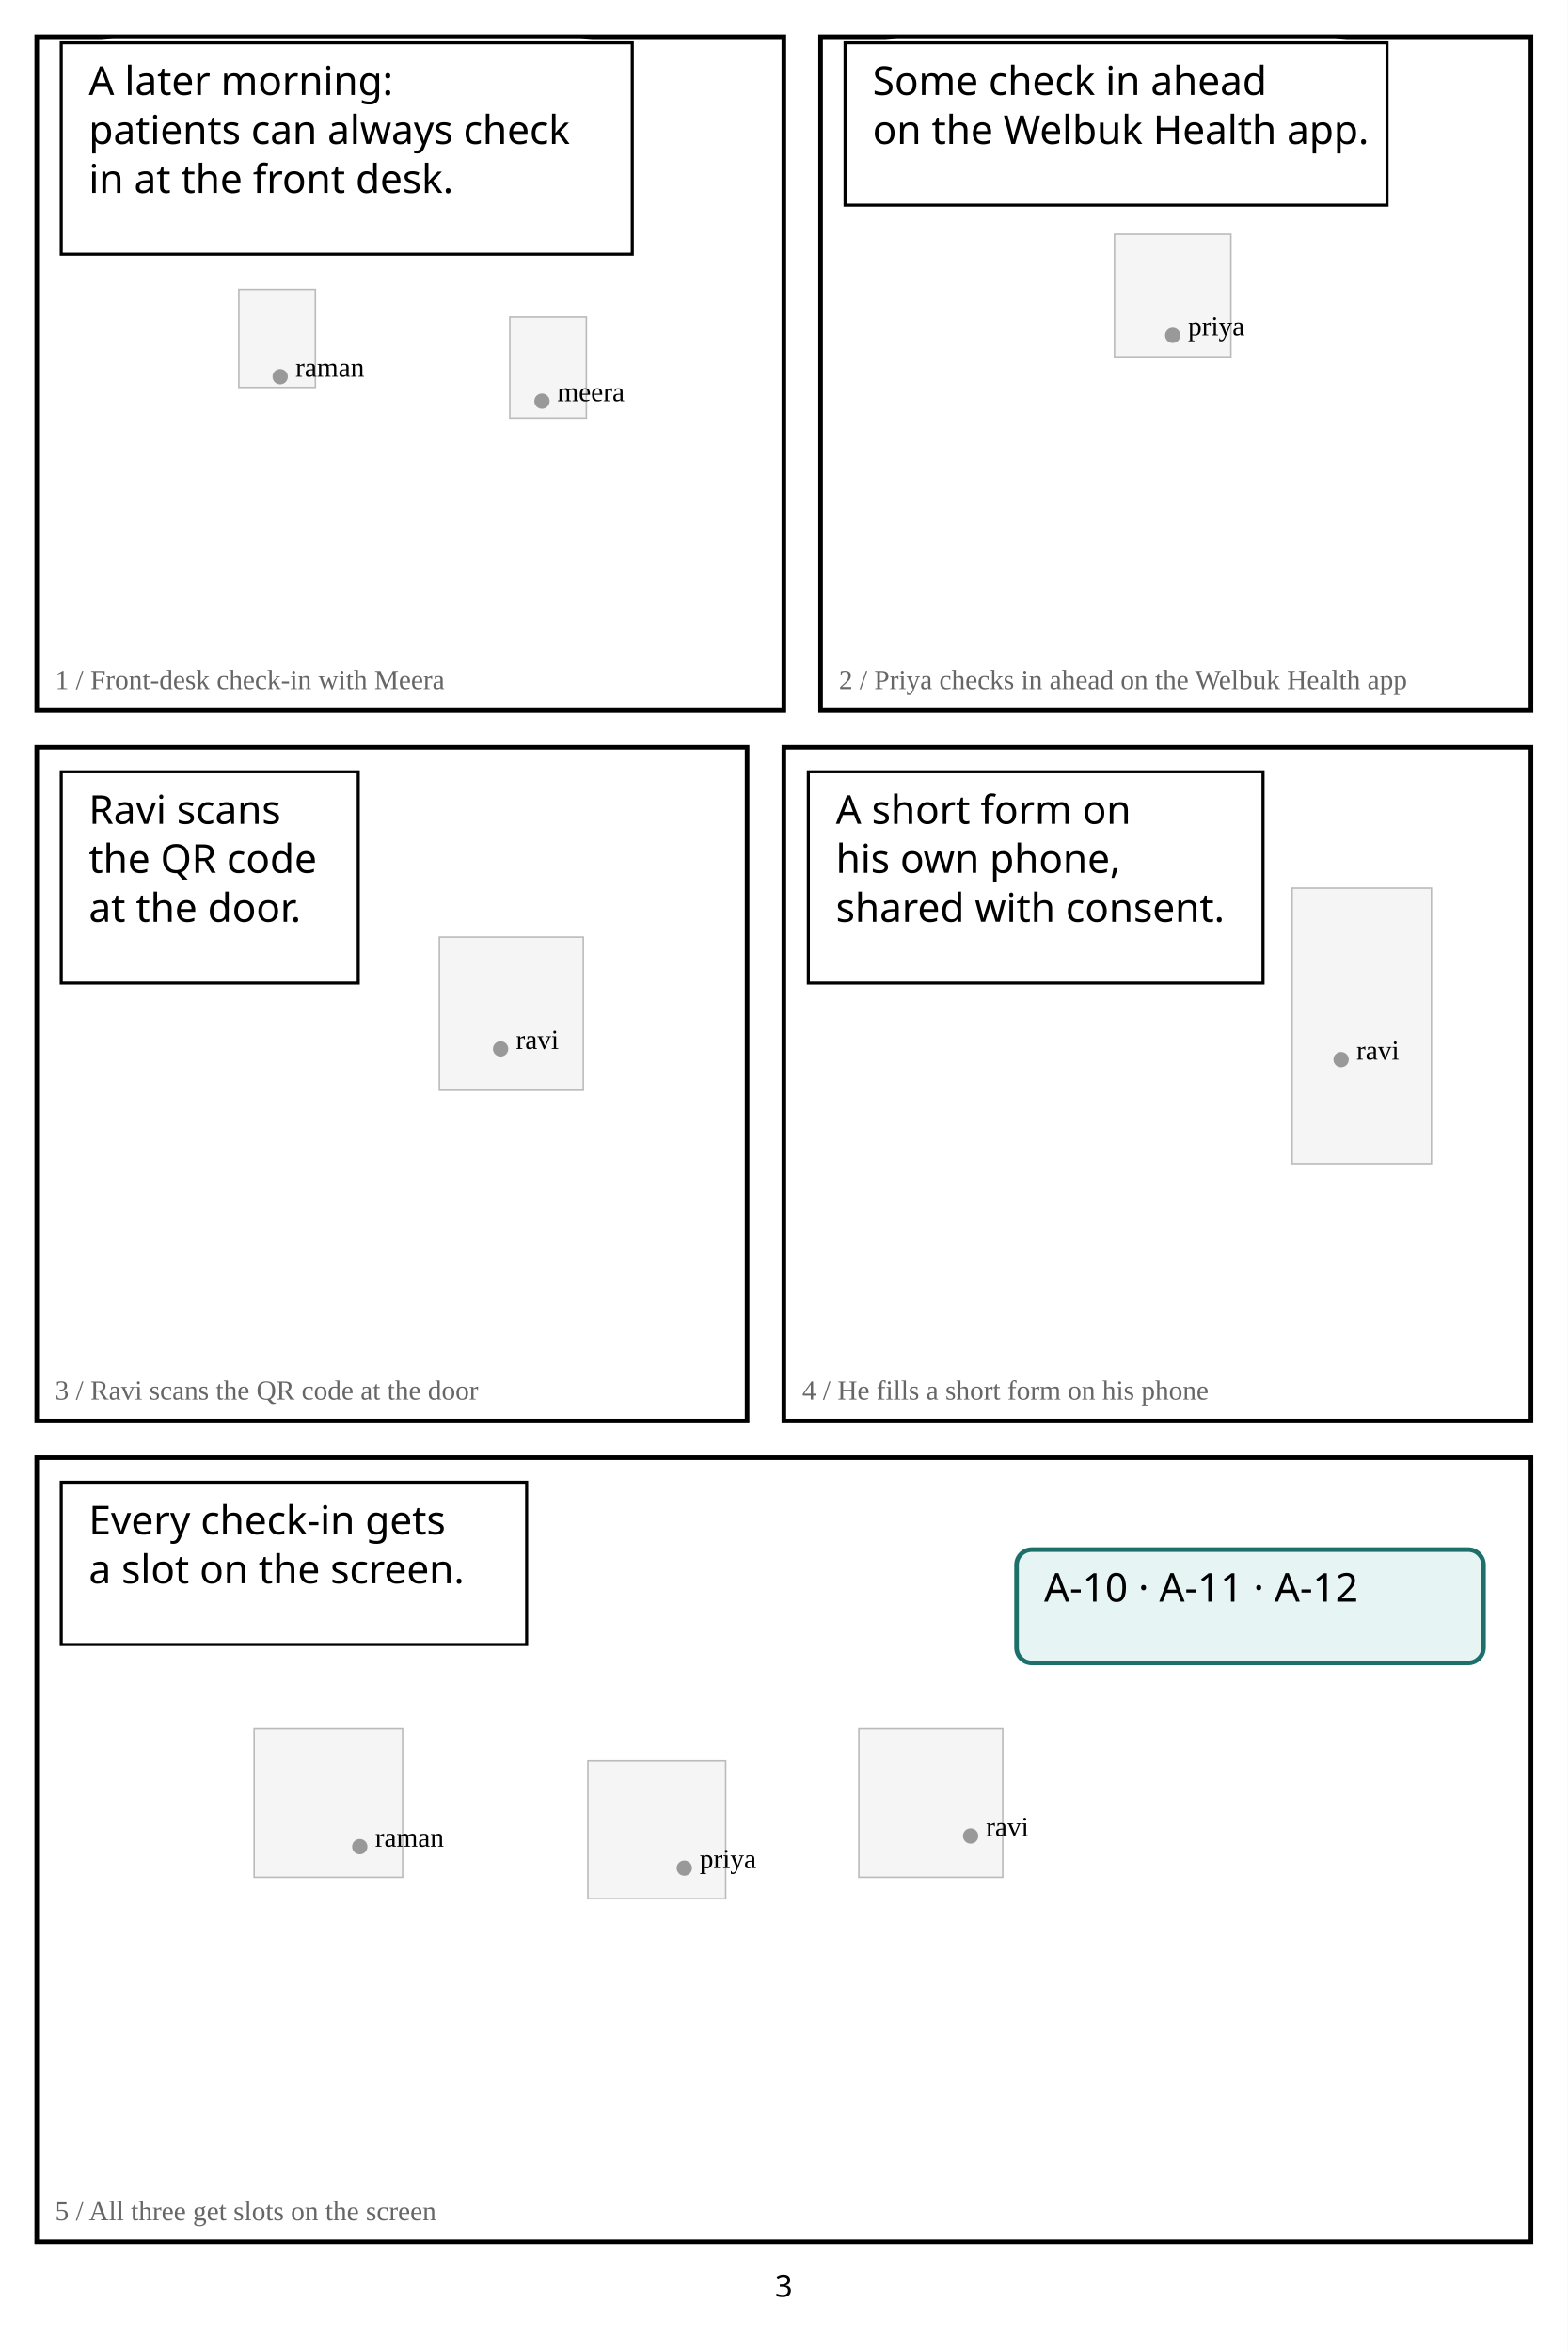
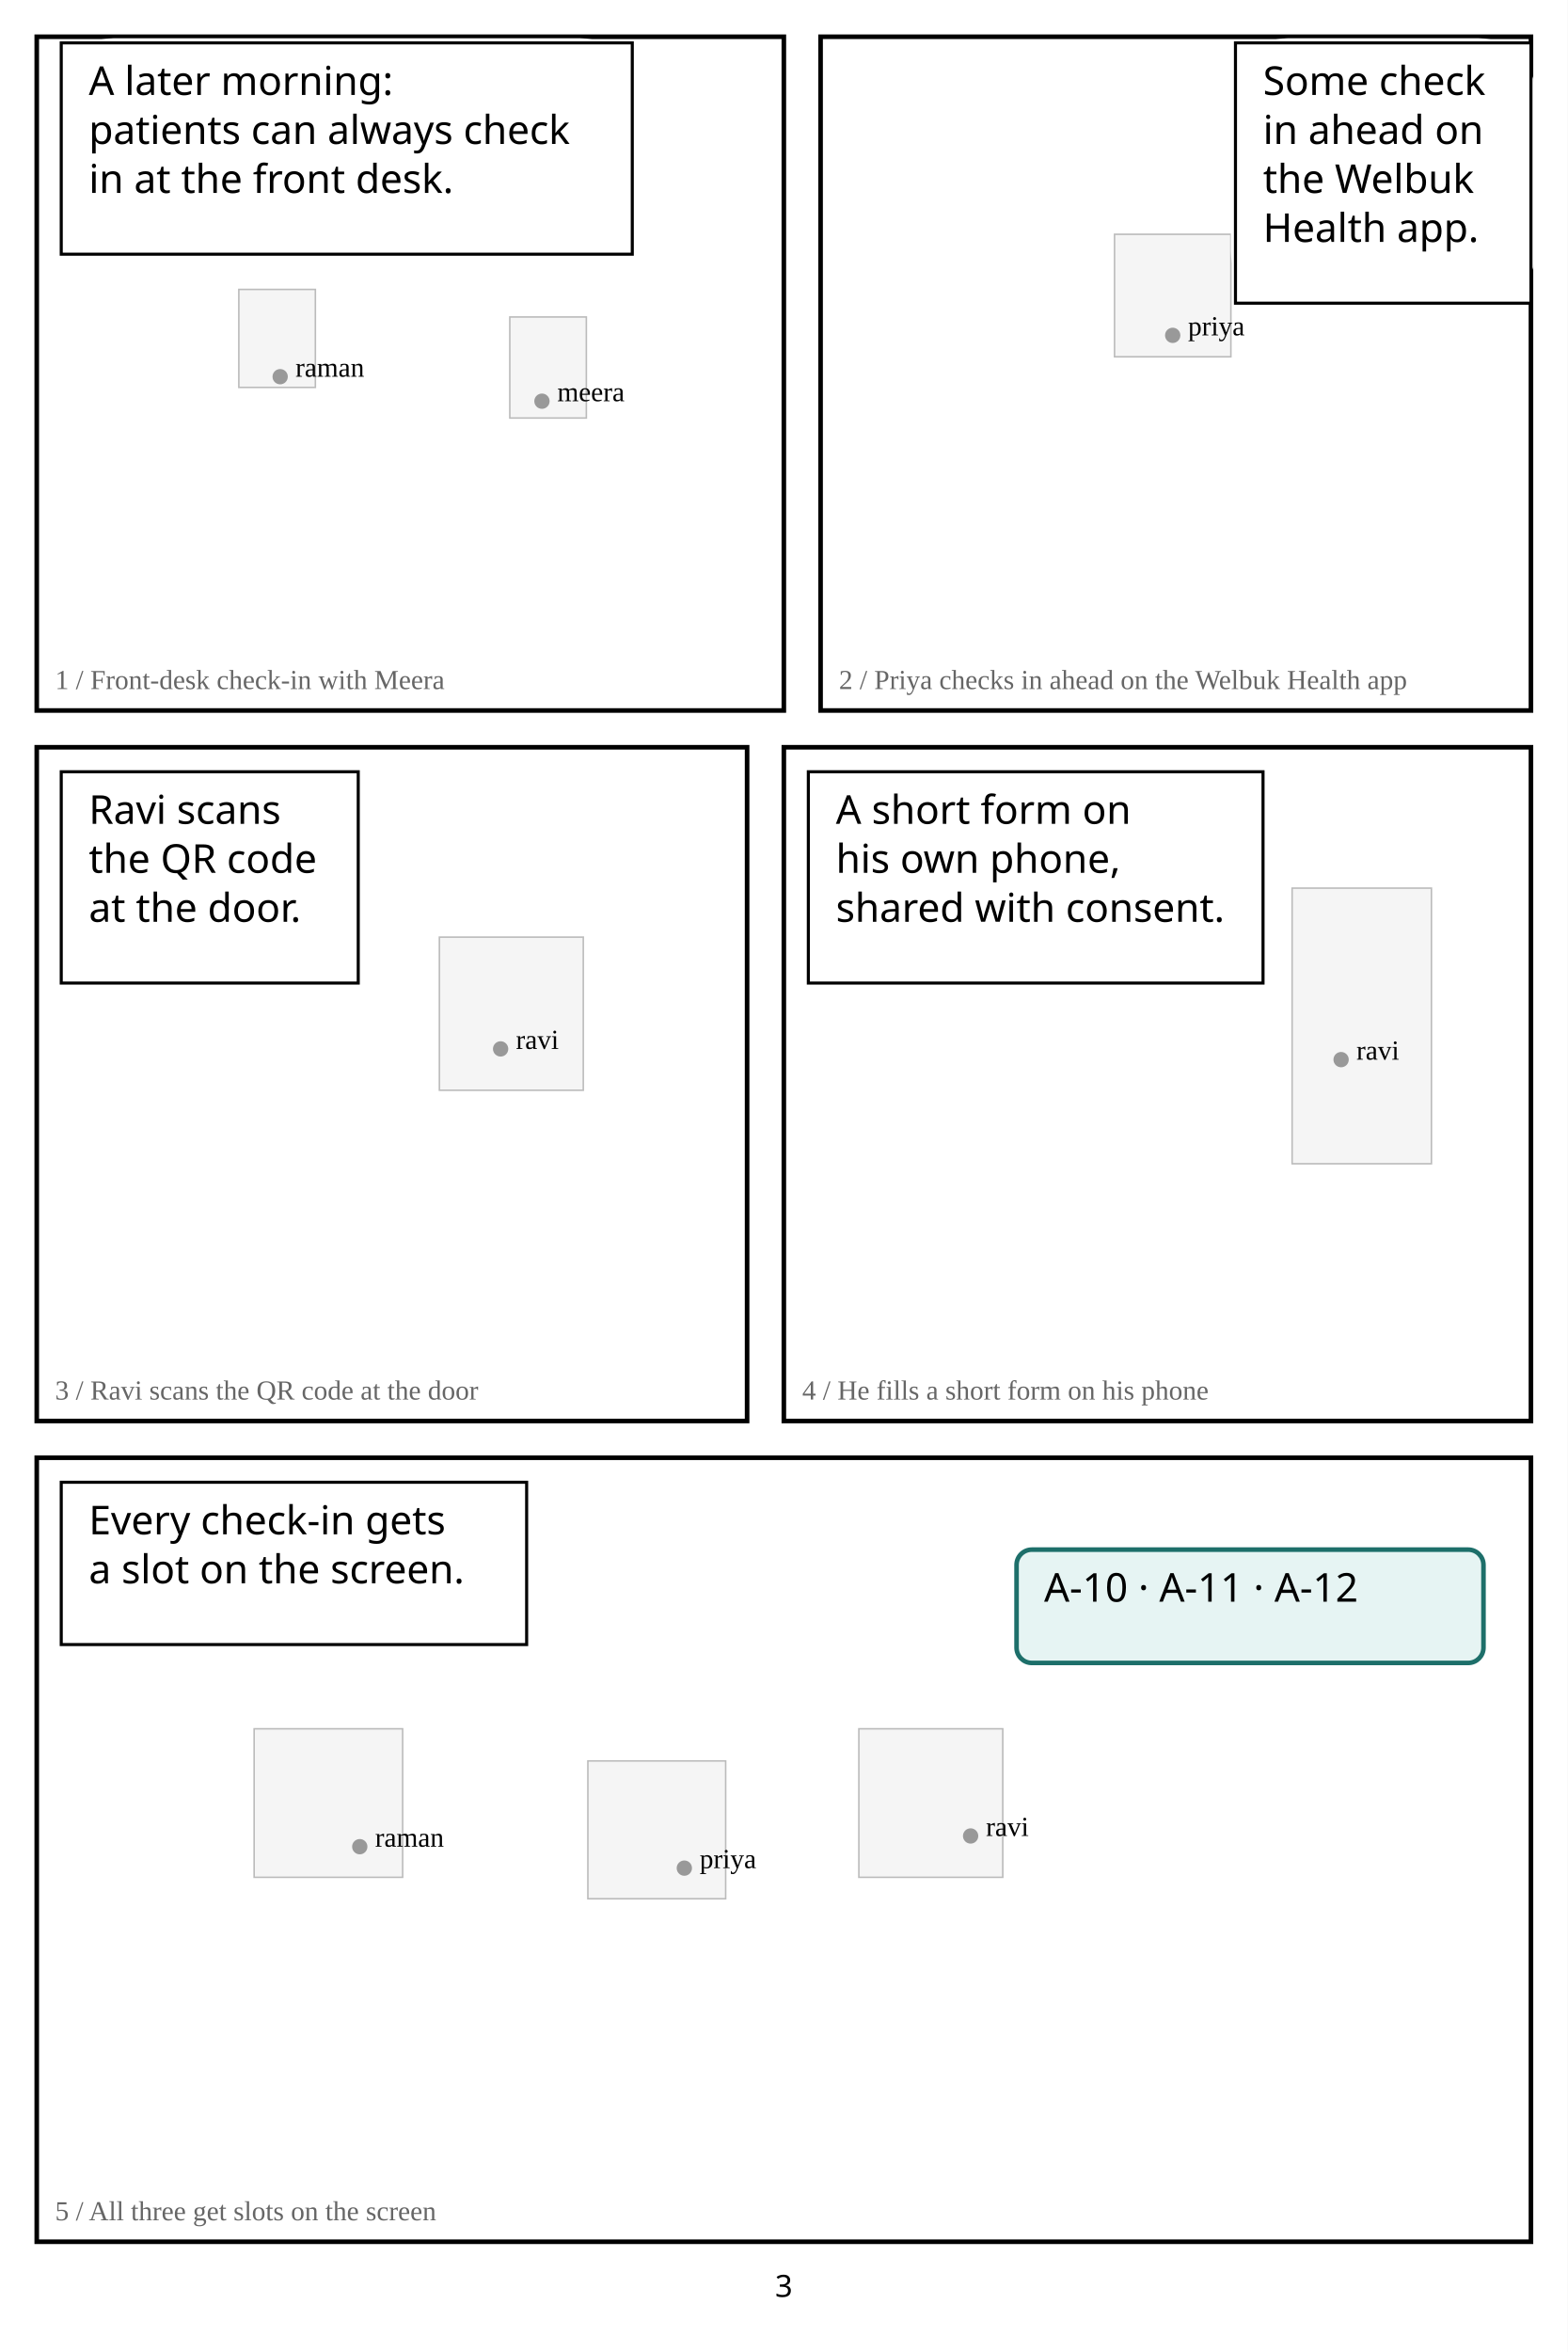
<svg xmlns="http://www.w3.org/2000/svg" width="1024" height="1536" viewBox="0 0 1024 1536">
  <rect width="1024" height="1536" fill="white" />
  <rect x="156" y="189" width="50" height="64" fill="#f5f5f5" stroke="#bbb" />
  <circle cx="183" cy="246" r="5" fill="#999" />
  <text x="193" y="246" font-size="18">raman</text>
  <rect x="333" y="207" width="50" height="66" fill="#f5f5f5" stroke="#bbb" />
  <circle cx="354" cy="262" r="5" fill="#999" />
  <text x="364" y="262" font-size="18">meera</text>
  <rect x="24" y="24" width="488" height="440" fill="none" stroke="black" stroke-width="3" />
  <rect x="40" y="28" width="373" height="138" rx="34" fill="white" stroke="white" stroke-width="6" />
  <rect x="40" y="28" width="373" height="138" fill="white" stroke="black" stroke-width="2" />
  <text x="58" y="62" font-family="Meiryo,MS Gothic,sans-serif" font-size="26" fill="black">A later morning: </text>
  <text x="58" y="94" font-family="Meiryo,MS Gothic,sans-serif" font-size="26" fill="black">patients can always check </text>
  <text x="58" y="126" font-family="Meiryo,MS Gothic,sans-serif" font-size="26" fill="black">in at the front desk.</text>
  <text x="36" y="450" font-size="18" fill="#666">1 / Front-desk check-in with Meera</text>
  <rect x="728" y="153" width="76" height="80" fill="#f5f5f5" stroke="#bbb" />
  <circle cx="766" cy="219" r="5" fill="#999" />
  <text x="776" y="219" font-size="18">priya</text>
  <rect x="536" y="24" width="464" height="440" fill="none" stroke="black" stroke-width="3" />
-   <rect x="552" y="28" width="354" height="106" rx="34" fill="white" stroke="white" stroke-width="6" />
-   <rect x="552" y="28" width="354" height="106" fill="white" stroke="black" stroke-width="2" />
-   <text x="570" y="62" font-family="Meiryo,MS Gothic,sans-serif" font-size="26" fill="black">Some check in ahead </text>
-   <text x="570" y="94" font-family="Meiryo,MS Gothic,sans-serif" font-size="26" fill="black">on the Welbuk Health app.</text>
+   <rect x="807" y="28" width="193" height="170" rx="34" fill="white" stroke="white" stroke-width="6" />
+   <rect x="807" y="28" width="193" height="170" fill="white" stroke="black" stroke-width="2" />
+   <text x="825" y="62" font-family="Meiryo,MS Gothic,sans-serif" font-size="26" fill="black">Some check </text>
+   <text x="825" y="94" font-family="Meiryo,MS Gothic,sans-serif" font-size="26" fill="black">in ahead on </text>
+   <text x="825" y="126" font-family="Meiryo,MS Gothic,sans-serif" font-size="26" fill="black">the Welbuk </text>
+   <text x="825" y="158" font-family="Meiryo,MS Gothic,sans-serif" font-size="26" fill="black">Health app.</text>
  <text x="548" y="450" font-size="18" fill="#666">2 / Priya checks in ahead on the Welbuk Health app</text>
  <rect x="287" y="612" width="94" height="100" fill="#f5f5f5" stroke="#bbb" />
  <circle cx="327" cy="685" r="5" fill="#999" />
  <text x="337" y="685" font-size="18">ravi</text>
  <rect x="24" y="488" width="464" height="440" fill="none" stroke="black" stroke-width="3" />
  <rect x="40" y="504" width="194" height="138" rx="34" fill="white" stroke="white" stroke-width="6" />
  <rect x="40" y="504" width="194" height="138" fill="white" stroke="black" stroke-width="2" />
  <text x="58" y="538" font-family="Meiryo,MS Gothic,sans-serif" font-size="26" fill="black">Ravi scans </text>
  <text x="58" y="570" font-family="Meiryo,MS Gothic,sans-serif" font-size="26" fill="black">the QR code </text>
  <text x="58" y="602" font-family="Meiryo,MS Gothic,sans-serif" font-size="26" fill="black">at the door.</text>
  <text x="36" y="914" font-size="18" fill="#666">3 / Ravi scans the QR code at the door</text>
  <rect x="844" y="580" width="91" height="180" fill="#f5f5f5" stroke="#bbb" />
  <circle cx="876" cy="692" r="5" fill="#999" />
  <text x="886" y="692" font-size="18">ravi</text>
  <rect x="512" y="488" width="488" height="440" fill="none" stroke="black" stroke-width="3" />
  <rect x="528" y="504" width="297" height="138" rx="34" fill="white" stroke="white" stroke-width="6" />
  <rect x="528" y="504" width="297" height="138" fill="white" stroke="black" stroke-width="2" />
  <text x="546" y="538" font-family="Meiryo,MS Gothic,sans-serif" font-size="26" fill="black">A short form on </text>
  <text x="546" y="570" font-family="Meiryo,MS Gothic,sans-serif" font-size="26" fill="black">his own phone, </text>
  <text x="546" y="602" font-family="Meiryo,MS Gothic,sans-serif" font-size="26" fill="black">shared with consent.</text>
  <text x="524" y="914" font-size="18" fill="#666">4 / He fills a short form on his phone</text>
  <rect x="166" y="1129" width="97" height="97" fill="#f5f5f5" stroke="#bbb" />
  <circle cx="235" cy="1206" r="5" fill="#999" />
  <text x="245" y="1206" font-size="18">raman</text>
  <rect x="384" y="1150" width="90" height="90" fill="#f5f5f5" stroke="#bbb" />
  <circle cx="447" cy="1220" r="5" fill="#999" />
  <text x="457" y="1220" font-size="18">priya</text>
  <rect x="561" y="1129" width="94" height="97" fill="#f5f5f5" stroke="#bbb" />
  <circle cx="634" cy="1199" r="5" fill="#999" />
  <text x="644" y="1199" font-size="18">ravi</text>
  <rect x="24" y="952" width="976" height="512" fill="none" stroke="black" stroke-width="3" />
  <rect x="40" y="968" width="304" height="106" rx="34" fill="white" stroke="white" stroke-width="6" />
  <rect x="664" y="1012" width="305" height="74" rx="34" fill="white" stroke="white" stroke-width="6" />
  <rect x="40" y="968" width="304" height="106" fill="white" stroke="black" stroke-width="2" />
  <text x="58" y="1002" font-family="Meiryo,MS Gothic,sans-serif" font-size="26" fill="black">Every check-in gets </text>
  <text x="58" y="1034" font-family="Meiryo,MS Gothic,sans-serif" font-size="26" fill="black">a slot on the screen.</text>
  <rect x="664" y="1012" width="305" height="74" rx="10" fill="#e6f4f3" stroke="#1d6f6a" stroke-width="3" />
  <text x="682" y="1046" font-family="Meiryo,MS Gothic,sans-serif" font-size="26" fill="black">A-10 · A-11 · A-12</text>
  <text x="36" y="1450" font-size="18" fill="#666">5 / All three get slots on the screen</text>
  <text x="512" y="1500" text-anchor="middle" font-family="sans-serif" font-size="20">3</text>
</svg>
